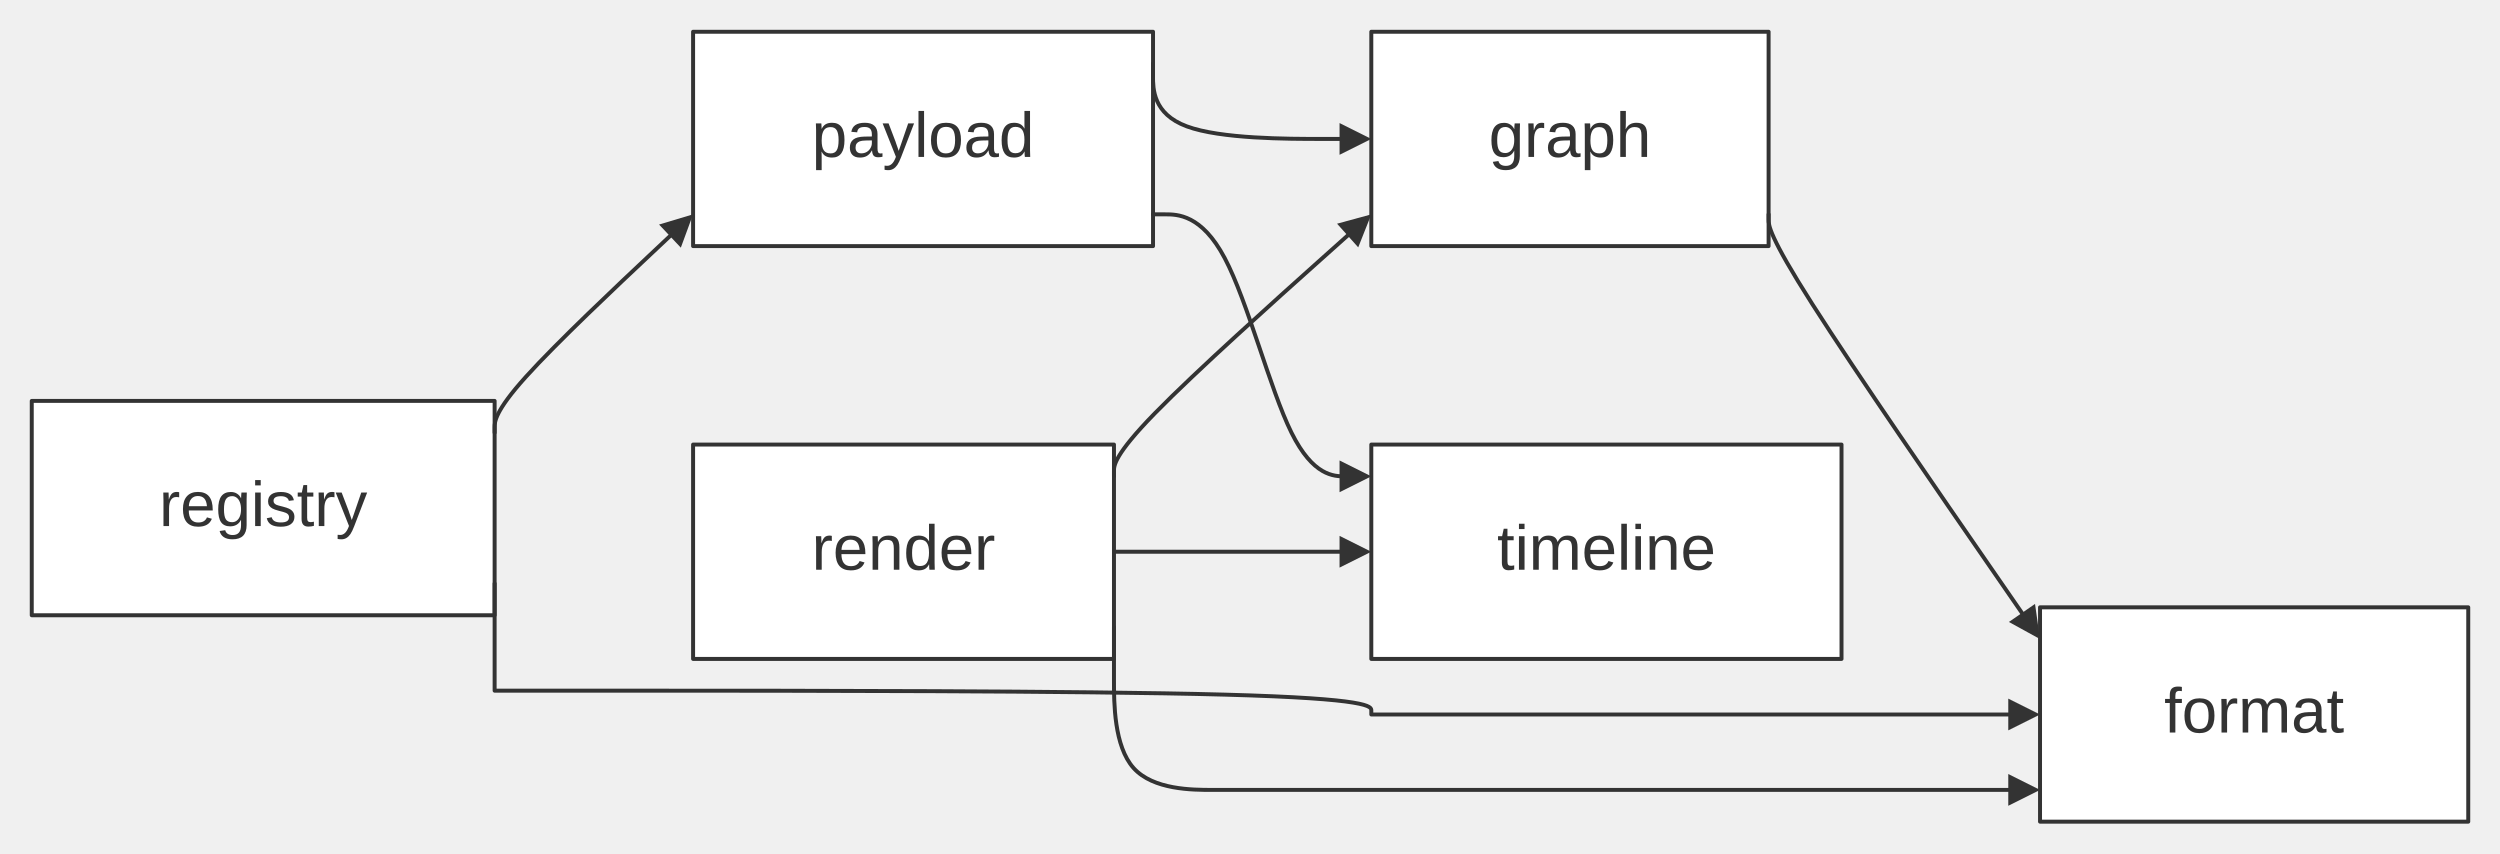
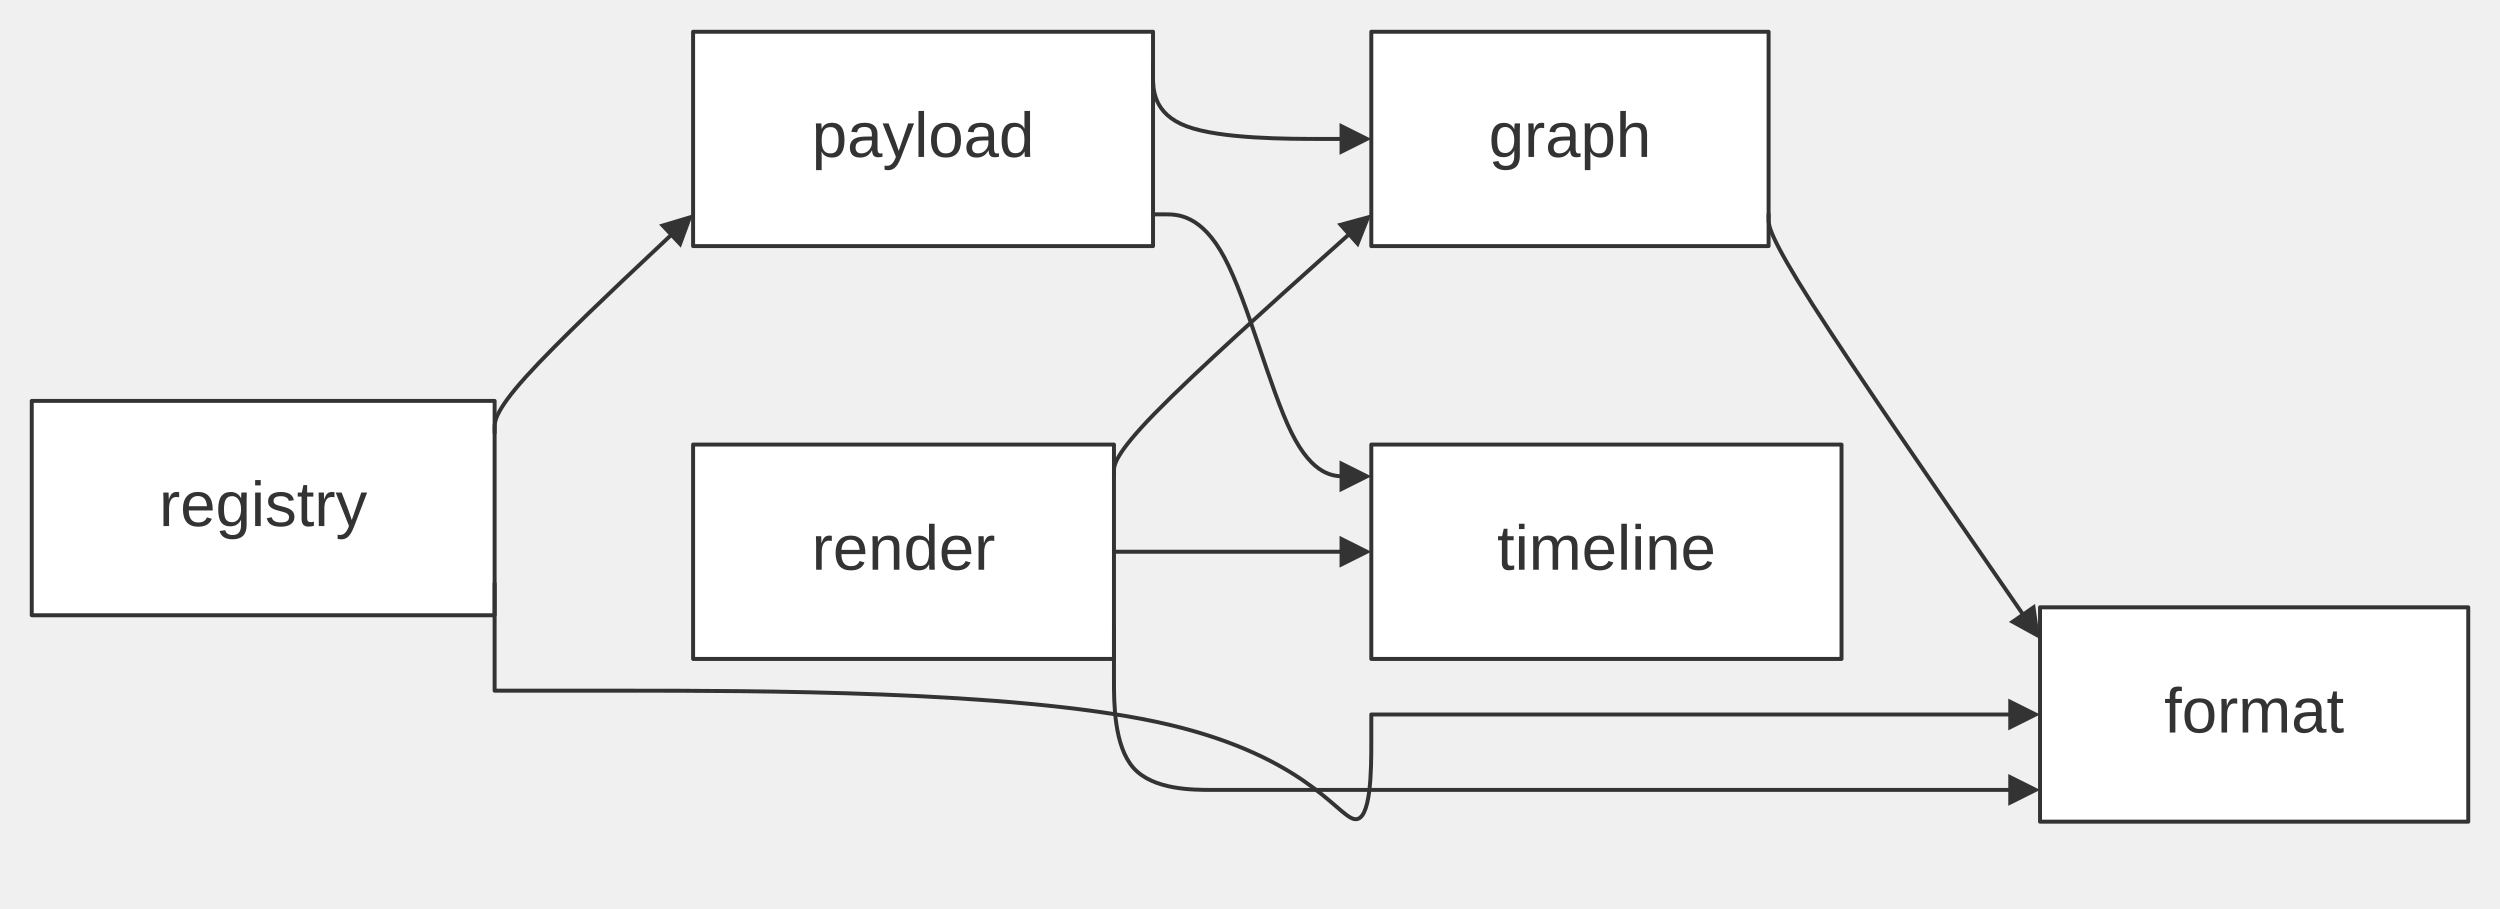
- <svg xmlns="http://www.w3.org/2000/svg" width="100%" viewBox="0 0 629.82 215.00" style="max-width: 629.82px; background-color: transparent;" font-family="&quot;trebuchet ms&quot;, verdana, arial, sans-serif" font-size="16.00">
+ <svg xmlns="http://www.w3.org/2000/svg" width="100%" viewBox="0 0 629.82 229.00" style="max-width: 629.82px; background-color: transparent;" font-family="&quot;trebuchet ms&quot;, verdana, arial, sans-serif" font-size="16.00">
  <defs>
    <marker id="arrowhead" viewBox="0 0 10.00 10.00" refX="5.00" refY="5.00" markerWidth="8.00" markerHeight="8.00" orient="auto-start-reverse" markerUnits="userSpaceOnUse">
      <path d="M 0 0 L 10.00 5.00 L 0 10.00 z" fill="#333" />
    </marker>
    <marker id="crosshead" viewBox="0 0 11.00 11.00" refX="12.00" refY="5.20" markerWidth="11.00" markerHeight="11.00" orient="auto-start-reverse" markerUnits="userSpaceOnUse">
      <path d="M 1,1 l 9,9 M 10,1 l -9,9" stroke="#333" stroke-width="2" />
    </marker>
    <marker id="circlehead" viewBox="0 0 10.00 10.00" refX="11.00" refY="5.00" markerWidth="11.00" markerHeight="11.00" orient="auto-start-reverse" markerUnits="userSpaceOnUse">
      <circle cx="5" cy="5" r="5" stroke="#333" stroke-width="1" fill="#333" />
    </marker>
    <marker id="open-arrowhead" viewBox="0 0 10.00 10.00" refX="5.00" refY="5.00" markerWidth="8.00" markerHeight="8.00" orient="auto-start-reverse" markerUnits="userSpaceOnUse">
      <polygon points="0,0 10.00,5.00 0,10.00" fill="white" stroke="#333" stroke-width="1" />
    </marker>
    <marker id="diamondhead" viewBox="0 0 12.00 12.00" refX="6.00" refY="6.00" markerWidth="12.00" markerHeight="12.00" orient="auto-start-reverse" markerUnits="userSpaceOnUse">
      <polygon points="0,6.00 6.00,0 12.00,6.00 6.00,12.00" fill="#333" />
    </marker>
    <marker id="open-diamondhead" viewBox="0 0 12.00 12.00" refX="6.00" refY="6.00" markerWidth="12.00" markerHeight="12.00" orient="auto-start-reverse" markerUnits="userSpaceOnUse">
      <polygon points="0,6.00 6.00,0 12.00,6.00 6.00,12.00" fill="white" stroke="#333" stroke-width="1" />
    </marker>
  </defs>
  <g transform="translate(0.00,0.00)">
    <g class="nodes">
      <rect x="513.94" y="153.00" width="107.88" height="54.00" fill="white" stroke="#333" stroke-width="1.00" stroke-linejoin="round" />
      <text x="567.88" y="180.00" text-anchor="middle" dominant-baseline="middle" fill="#333">format</text>
      <rect x="345.47" y="8.00" width="100.09" height="54.00" fill="white" stroke="#333" stroke-width="1.00" stroke-linejoin="round" />
      <text x="395.52" y="35.00" text-anchor="middle" dominant-baseline="middle" fill="#333">graph</text>
      <rect x="174.61" y="8.00" width="115.87" height="54.00" fill="white" stroke="#333" stroke-width="1.00" stroke-linejoin="round" />
      <text x="232.54" y="35.00" text-anchor="middle" dominant-baseline="middle" fill="#333">payload</text>
      <rect x="8.00" y="101.00" width="116.61" height="54.00" fill="white" stroke="#333" stroke-width="1.00" stroke-linejoin="round" />
      <text x="66.30" y="128.00" text-anchor="middle" dominant-baseline="middle" fill="#333">registry</text>
      <rect x="174.61" y="112.00" width="106.03" height="54.00" fill="white" stroke="#333" stroke-width="1.00" stroke-linejoin="round" />
      <text x="227.62" y="139.00" text-anchor="middle" dominant-baseline="middle" fill="#333">render</text>
      <rect x="345.47" y="112.00" width="118.46" height="54.00" fill="white" stroke="#333" stroke-width="1.00" stroke-linejoin="round" />
      <text x="404.71" y="139.00" text-anchor="middle" dominant-baseline="middle" fill="#333">timeline</text>
    </g>
    <g class="edgePaths">
      <path d="M445.56,54.00 L445.56,55.33 C445.56,56.67 445.56,59.33 456.58,76.62 C467.60,93.90 489.63,125.81 500.65,141.76 L511.66,157.71" stroke="#333" stroke-width="1.00" fill="none" stroke-linecap="round" stroke-linejoin="round" marker-end="url(#arrowhead)" />
      <path d="M280.64,158.00 L280.64,166.00 L280.64,171.50 C280.64,177.00 280.64,188.00 285.59,193.50 C290.55,199.00 300.46,199.00 305.41,199.00 L310.37,199.00 L509.94,199.00" stroke="#333" stroke-width="1.00" fill="none" stroke-linecap="round" stroke-linejoin="round" marker-end="url(#arrowhead)" />
      <path d="M280.64,120.00 L280.64,118.67 C280.64,117.33 280.64,114.67 290.95,104.11 C301.26,93.56 321.87,75.11 332.18,65.89 L342.49,56.67" stroke="#333" stroke-width="1.00" fill="none" stroke-linecap="round" stroke-linejoin="round" marker-end="url(#arrowhead)" />
      <path d="M280.64,139.00 L284.24,139.00 C287.84,139.00 295.04,139.00 302.25,139.00 C309.45,139.00 316.66,139.00 323.19,139.00 C329.73,139.00 335.60,139.00 338.54,139.00 L341.47,139.00" stroke="#333" stroke-width="1.00" fill="none" stroke-linecap="round" stroke-linejoin="round" marker-end="url(#arrowhead)" />
      <path d="M290.47,16.00 L290.47,19.17 C290.47,22.33 290.47,28.67 298.97,31.83 C307.47,35.00 324.47,35.00 332.97,35.00 L341.47,35.00" stroke="#333" stroke-width="1.00" fill="none" stroke-linecap="round" stroke-linejoin="round" marker-end="url(#arrowhead)" />
      <path d="M290.47,54.00 L293.53,54.00 C296.58,54.00 302.70,54.00 308.53,65.00 C314.36,76.00 319.92,98.00 325.36,109.00 C330.81,120.00 336.14,120.00 338.81,120.00 L341.47,120.00" stroke="#333" stroke-width="1.00" fill="none" stroke-linecap="round" stroke-linejoin="round" marker-end="url(#arrowhead)" />
-       <path d="M124.61,147.00 L124.61,174.00 L161.42,174.00 C198.23,174.00 271.85,174.00 308.66,175.00 C345.47,176.00 345.47,178.00 345.47,179.00 L345.47,180.00 L509.94,180.00" stroke="#333" stroke-width="1.00" fill="none" stroke-linecap="round" stroke-linejoin="round" marker-end="url(#arrowhead)" />
+       <path d="M124.61,147.00 L124.61,174.00 L157.05,174.00 C189.50,174.00 254.38,174.00 291.20,181.83 C328.01,189.67 336.74,205.33 341.11,206.33 C345.47,207.33 345.47,193.67 345.47,186.83 L345.47,180.00 L509.94,180.00" stroke="#333" stroke-width="1.00" fill="none" stroke-linecap="round" stroke-linejoin="round" marker-end="url(#arrowhead)" />
      <path d="M124.61,109.00 L124.61,107.67 C124.61,106.33 124.61,103.67 132.46,94.96 C140.30,86.25 156.00,71.49 163.85,64.12 L171.69,56.74" stroke="#333" stroke-width="1.00" fill="none" stroke-linecap="round" stroke-linejoin="round" marker-end="url(#arrowhead)" />
    </g>
    <g class="edgeLabels">
    </g>
  </g>
</svg>
